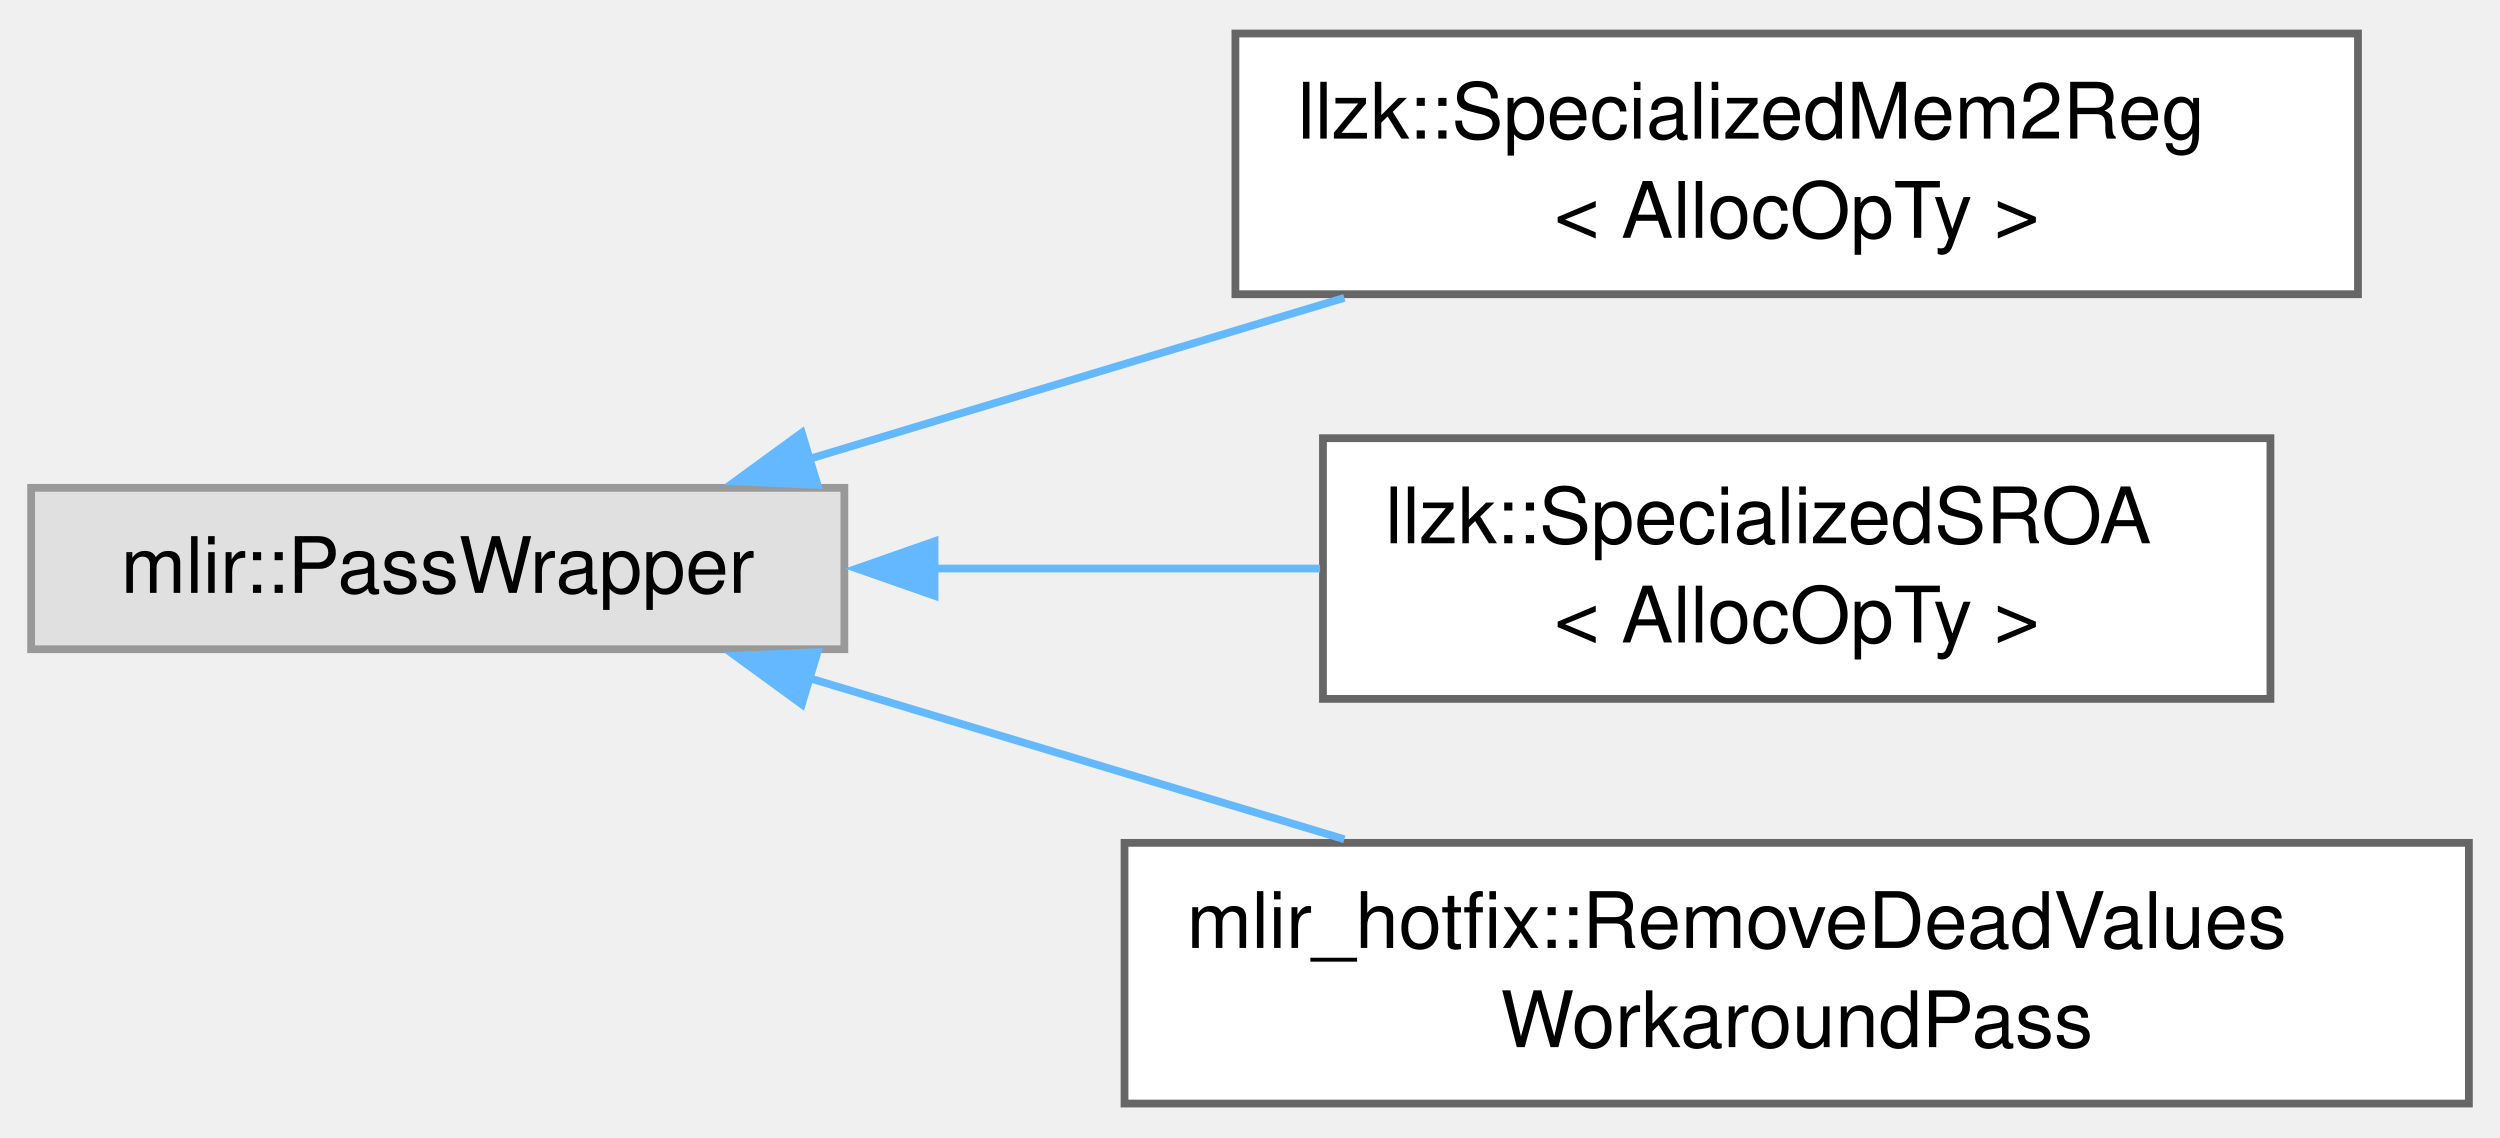
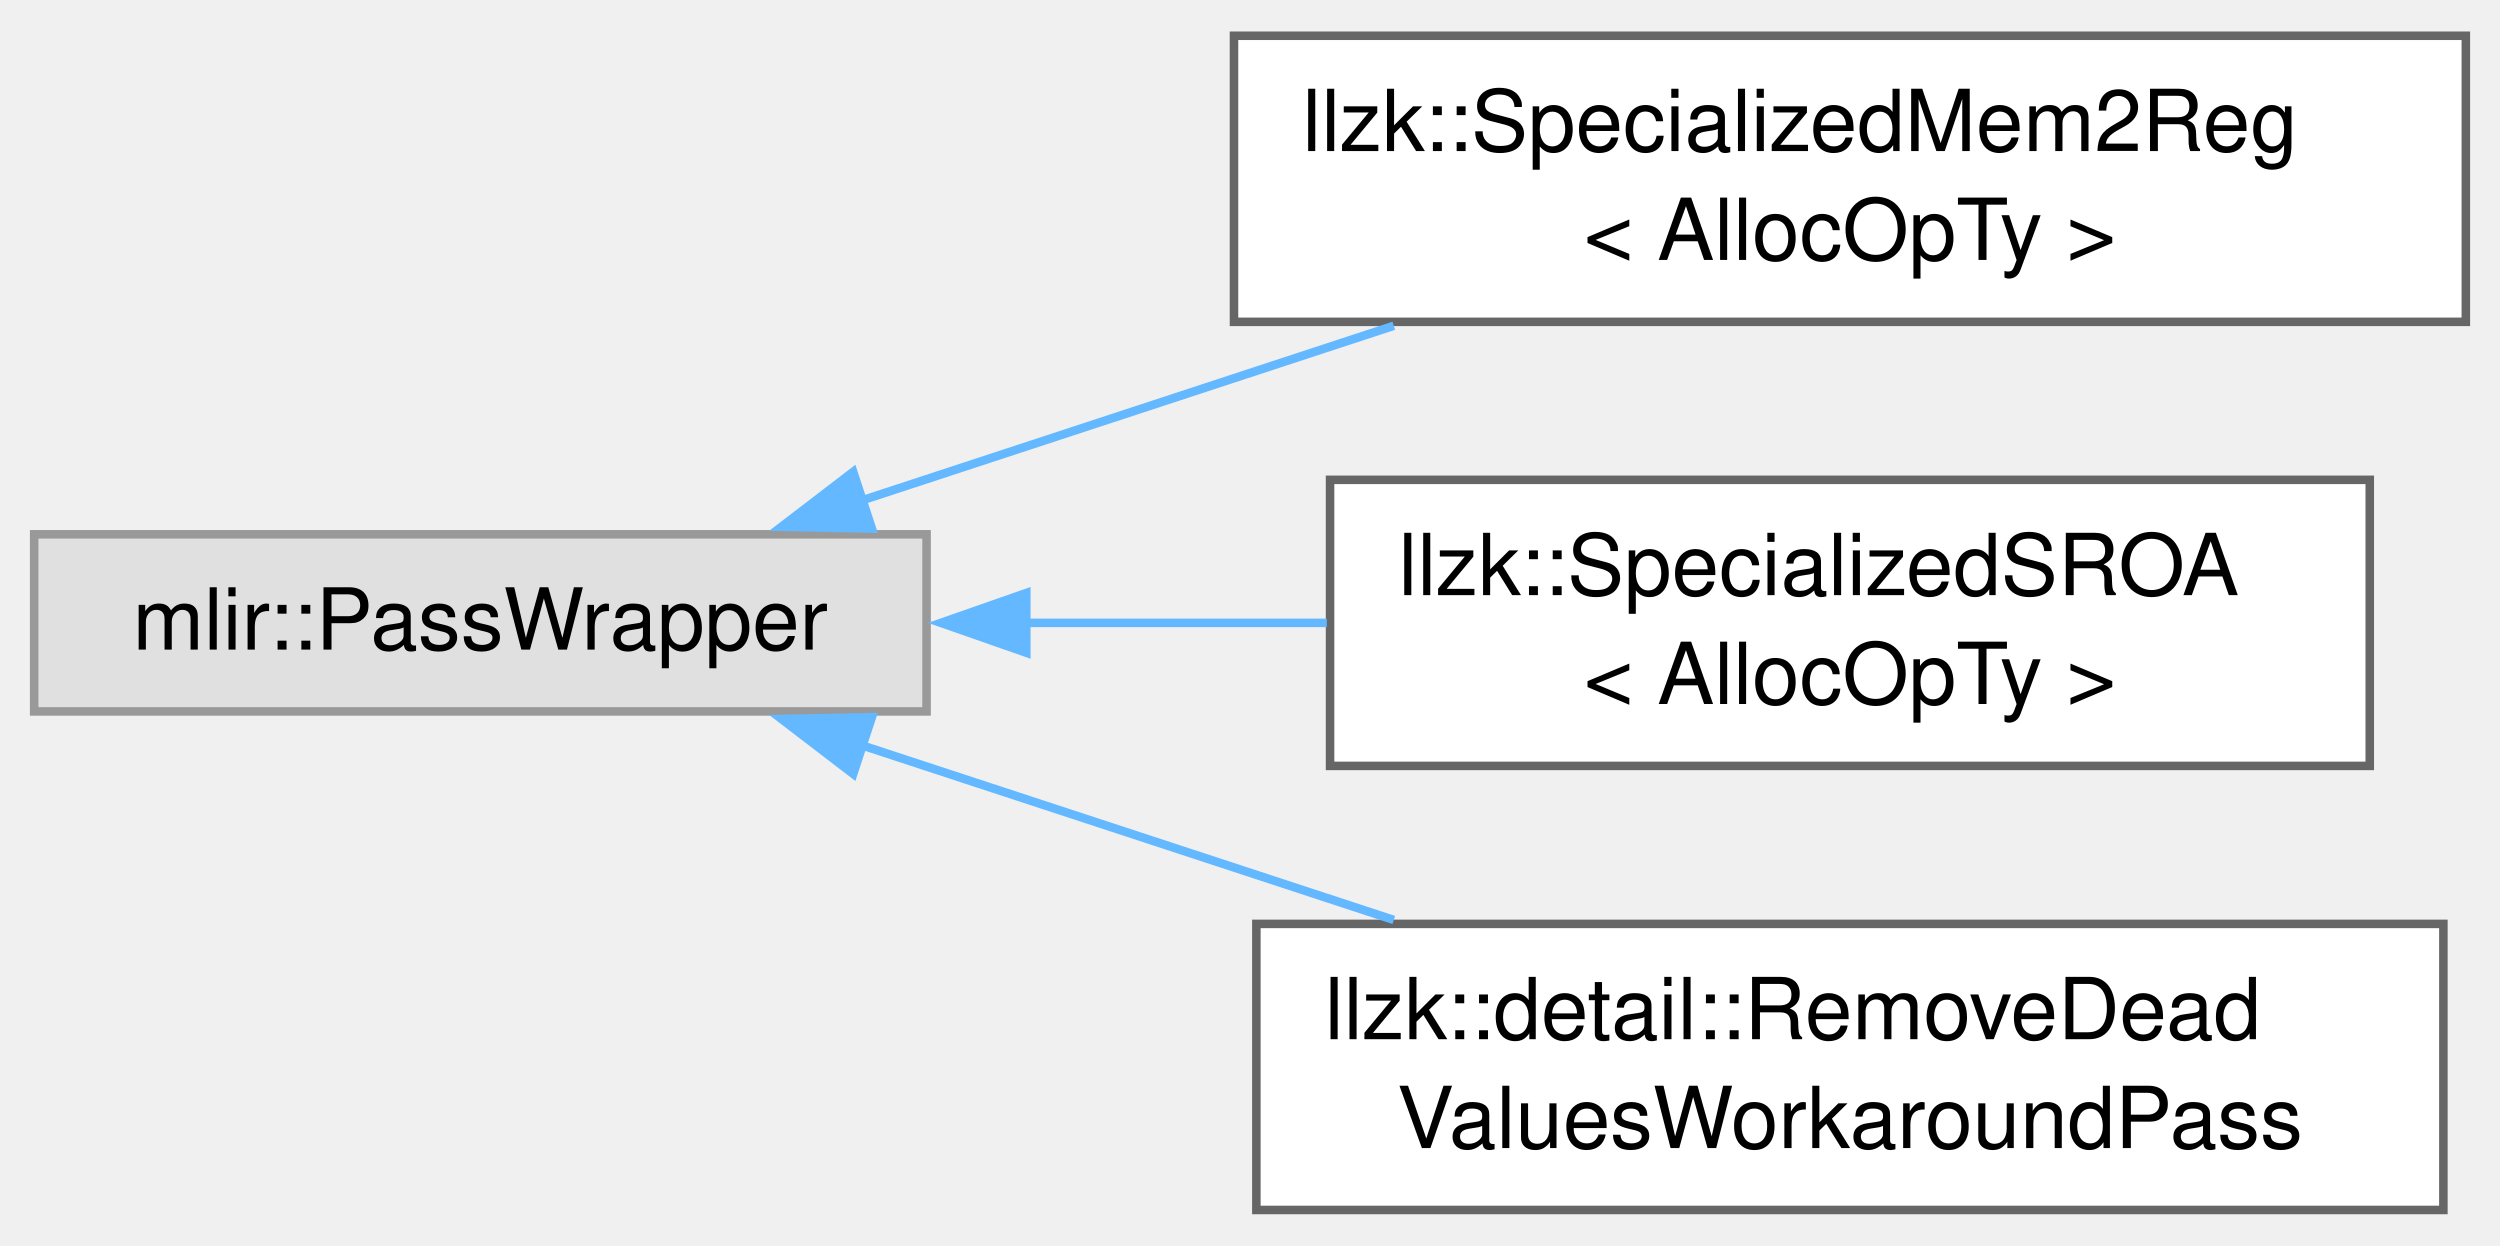
- <svg xmlns="http://www.w3.org/2000/svg" xmlns:xlink="http://www.w3.org/1999/xlink" width="321pt" height="146pt" viewBox="0.00 0.00 321.25 145.50">
+ <svg xmlns="http://www.w3.org/2000/svg" xmlns:xlink="http://www.w3.org/1999/xlink" width="293pt" height="146pt" viewBox="0.00 0.00 292.75 145.50">
  <g id="graph0" class="graph" transform="scale(1 1) rotate(0) translate(4 141.5)">
    <g id="Node000000" class="node">
      <g id="a_Node000000">
        <a xlink:title=" ">
          <polygon fill="#e0e0e0" stroke="#999999" points="104.5,-79.12 0,-79.12 0,-58.38 104.5,-58.38 104.5,-79.12" />
          <text text-anchor="middle" x="52.25" y="-65.62" font-family="Helvetica,sans-Serif" font-size="10.00">mlir::PassWrapper</text>
        </a>
      </g>
    </g>
    <g id="Node000001" class="node">
      <g id="a_Node000001">
        <a xlink:href="structllzk_1_1SpecializedMem2Reg.html" target="_top" xlink:title="A variant of the MLIR mem2reg pass that only promotes memory slots belonging to allocators of type Al...">
-           <polygon fill="white" stroke="#666666" points="299,-137.5 154.75,-137.5 154.75,-104 299,-104 299,-137.5" />
-           <text text-anchor="start" x="162.75" y="-124" font-family="Helvetica,sans-Serif" font-size="10.00">llzk::SpecializedMem2Reg</text>
-           <text text-anchor="middle" x="226.88" y="-111.25" font-family="Helvetica,sans-Serif" font-size="10.00">&lt; AllocOpTy &gt;</text>
+           <polygon fill="white" stroke="#666666" points="284.75,-137.5 140.5,-137.5 140.5,-104 284.75,-104 284.75,-137.5" />
+           <text text-anchor="start" x="148.5" y="-124" font-family="Helvetica,sans-Serif" font-size="10.00">llzk::SpecializedMem2Reg</text>
+           <text text-anchor="middle" x="212.62" y="-111.25" font-family="Helvetica,sans-Serif" font-size="10.00">&lt; AllocOpTy &gt;</text>
        </a>
      </g>
    </g>
    <g id="edge847_Node000000_Node000001" class="edge">
      <g id="a_edge847_Node000000_Node000001">
        <a xlink:title=" ">
-           <path fill="none" stroke="#63b8ff" d="M100.01,-82.84C121.2,-89.22 146.45,-96.82 168.75,-103.54" />
-           <polygon fill="#63b8ff" stroke="#63b8ff" points="101.05,-79.49 90.47,-79.96 99.03,-86.2 101.05,-79.49" />
+           <path fill="none" stroke="#63b8ff" d="M96.96,-83.1C116.23,-89.43 139.04,-96.92 159.21,-103.54" />
+           <polygon fill="#63b8ff" stroke="#63b8ff" points="98.1,-79.79 87.5,-80 95.91,-86.44 98.1,-79.79" />
        </a>
      </g>
    </g>
    <g id="Node000002" class="node">
      <g id="a_Node000002">
        <a xlink:href="structllzk_1_1SpecializedSROA.html" target="_top" xlink:title="A variant of the MLIR sroa pass that only destructures memory slots belonging to allocators of type A...">
-           <polygon fill="white" stroke="#666666" points="287.75,-85.5 166,-85.5 166,-52 287.75,-52 287.75,-85.5" />
-           <text text-anchor="start" x="174" y="-72" font-family="Helvetica,sans-Serif" font-size="10.00">llzk::SpecializedSROA</text>
-           <text text-anchor="middle" x="226.88" y="-59.25" font-family="Helvetica,sans-Serif" font-size="10.00">&lt; AllocOpTy &gt;</text>
+           <polygon fill="white" stroke="#666666" points="273.5,-85.5 151.75,-85.5 151.75,-52 273.5,-52 273.5,-85.5" />
+           <text text-anchor="start" x="159.75" y="-72" font-family="Helvetica,sans-Serif" font-size="10.00">llzk::SpecializedSROA</text>
+           <text text-anchor="middle" x="212.62" y="-59.25" font-family="Helvetica,sans-Serif" font-size="10.00">&lt; AllocOpTy &gt;</text>
        </a>
      </g>
    </g>
    <g id="edge848_Node000000_Node000002" class="edge">
      <g id="a_edge848_Node000000_Node000002">
        <a xlink:title=" ">
-           <path fill="none" stroke="#63b8ff" d="M115.63,-68.75C131.92,-68.75 149.45,-68.75 165.63,-68.75" />
-           <polygon fill="#63b8ff" stroke="#63b8ff" points="116.09,-65.25 106.09,-68.75 116.09,-72.25 116.09,-65.25" />
+           <path fill="none" stroke="#63b8ff" d="M116.09,-68.75C127.71,-68.75 139.83,-68.75 151.37,-68.75" />
+           <polygon fill="#63b8ff" stroke="#63b8ff" points="116.18,-65.25 106.18,-68.75 116.18,-72.25 116.18,-65.25" />
        </a>
      </g>
    </g>
    <g id="Node000003" class="node">
      <g id="a_Node000003">
-         <a xlink:href="classmlir__hotfix_1_1RemoveDeadValuesWorkaroundPass.html" target="_top" xlink:title=" ">
-           <polygon fill="white" stroke="#666666" points="313.25,-33.5 140.5,-33.5 140.5,0 313.25,0 313.25,-33.5" />
-           <text text-anchor="start" x="148.5" y="-20" font-family="Helvetica,sans-Serif" font-size="10.00">mlir_hotfix::RemoveDeadValues</text>
-           <text text-anchor="middle" x="226.88" y="-7.25" font-family="Helvetica,sans-Serif" font-size="10.00">WorkaroundPass</text>
+         <a xlink:href="classllzk_1_1detail_1_1RemoveDeadValuesWorkaroundPass.html" target="_top" xlink:title="A workaround wrapper around MLIR's remove-dead-values pass that normalizes empty scf....">
+           <polygon fill="white" stroke="#666666" points="282.12,-33.5 143.12,-33.5 143.12,0 282.12,0 282.12,-33.5" />
+           <text text-anchor="start" x="151.12" y="-20" font-family="Helvetica,sans-Serif" font-size="10.00">llzk::detail::RemoveDead</text>
+           <text text-anchor="middle" x="212.62" y="-7.25" font-family="Helvetica,sans-Serif" font-size="10.00">ValuesWorkaroundPass</text>
        </a>
      </g>
    </g>
    <g id="edge849_Node000000_Node000003" class="edge">
      <g id="a_edge849_Node000000_Node000003">
        <a xlink:title=" ">
-           <path fill="none" stroke="#63b8ff" d="M100.01,-54.66C121.2,-48.28 146.45,-40.68 168.75,-33.96" />
-           <polygon fill="#63b8ff" stroke="#63b8ff" points="99.03,-51.3 90.47,-57.54 101.05,-58.01 99.03,-51.3" />
+           <path fill="none" stroke="#63b8ff" d="M96.96,-54.4C116.23,-48.07 139.04,-40.58 159.21,-33.96" />
+           <polygon fill="#63b8ff" stroke="#63b8ff" points="95.91,-51.06 87.5,-57.5 98.1,-57.71 95.91,-51.06" />
        </a>
      </g>
    </g>
  </g>
</svg>
